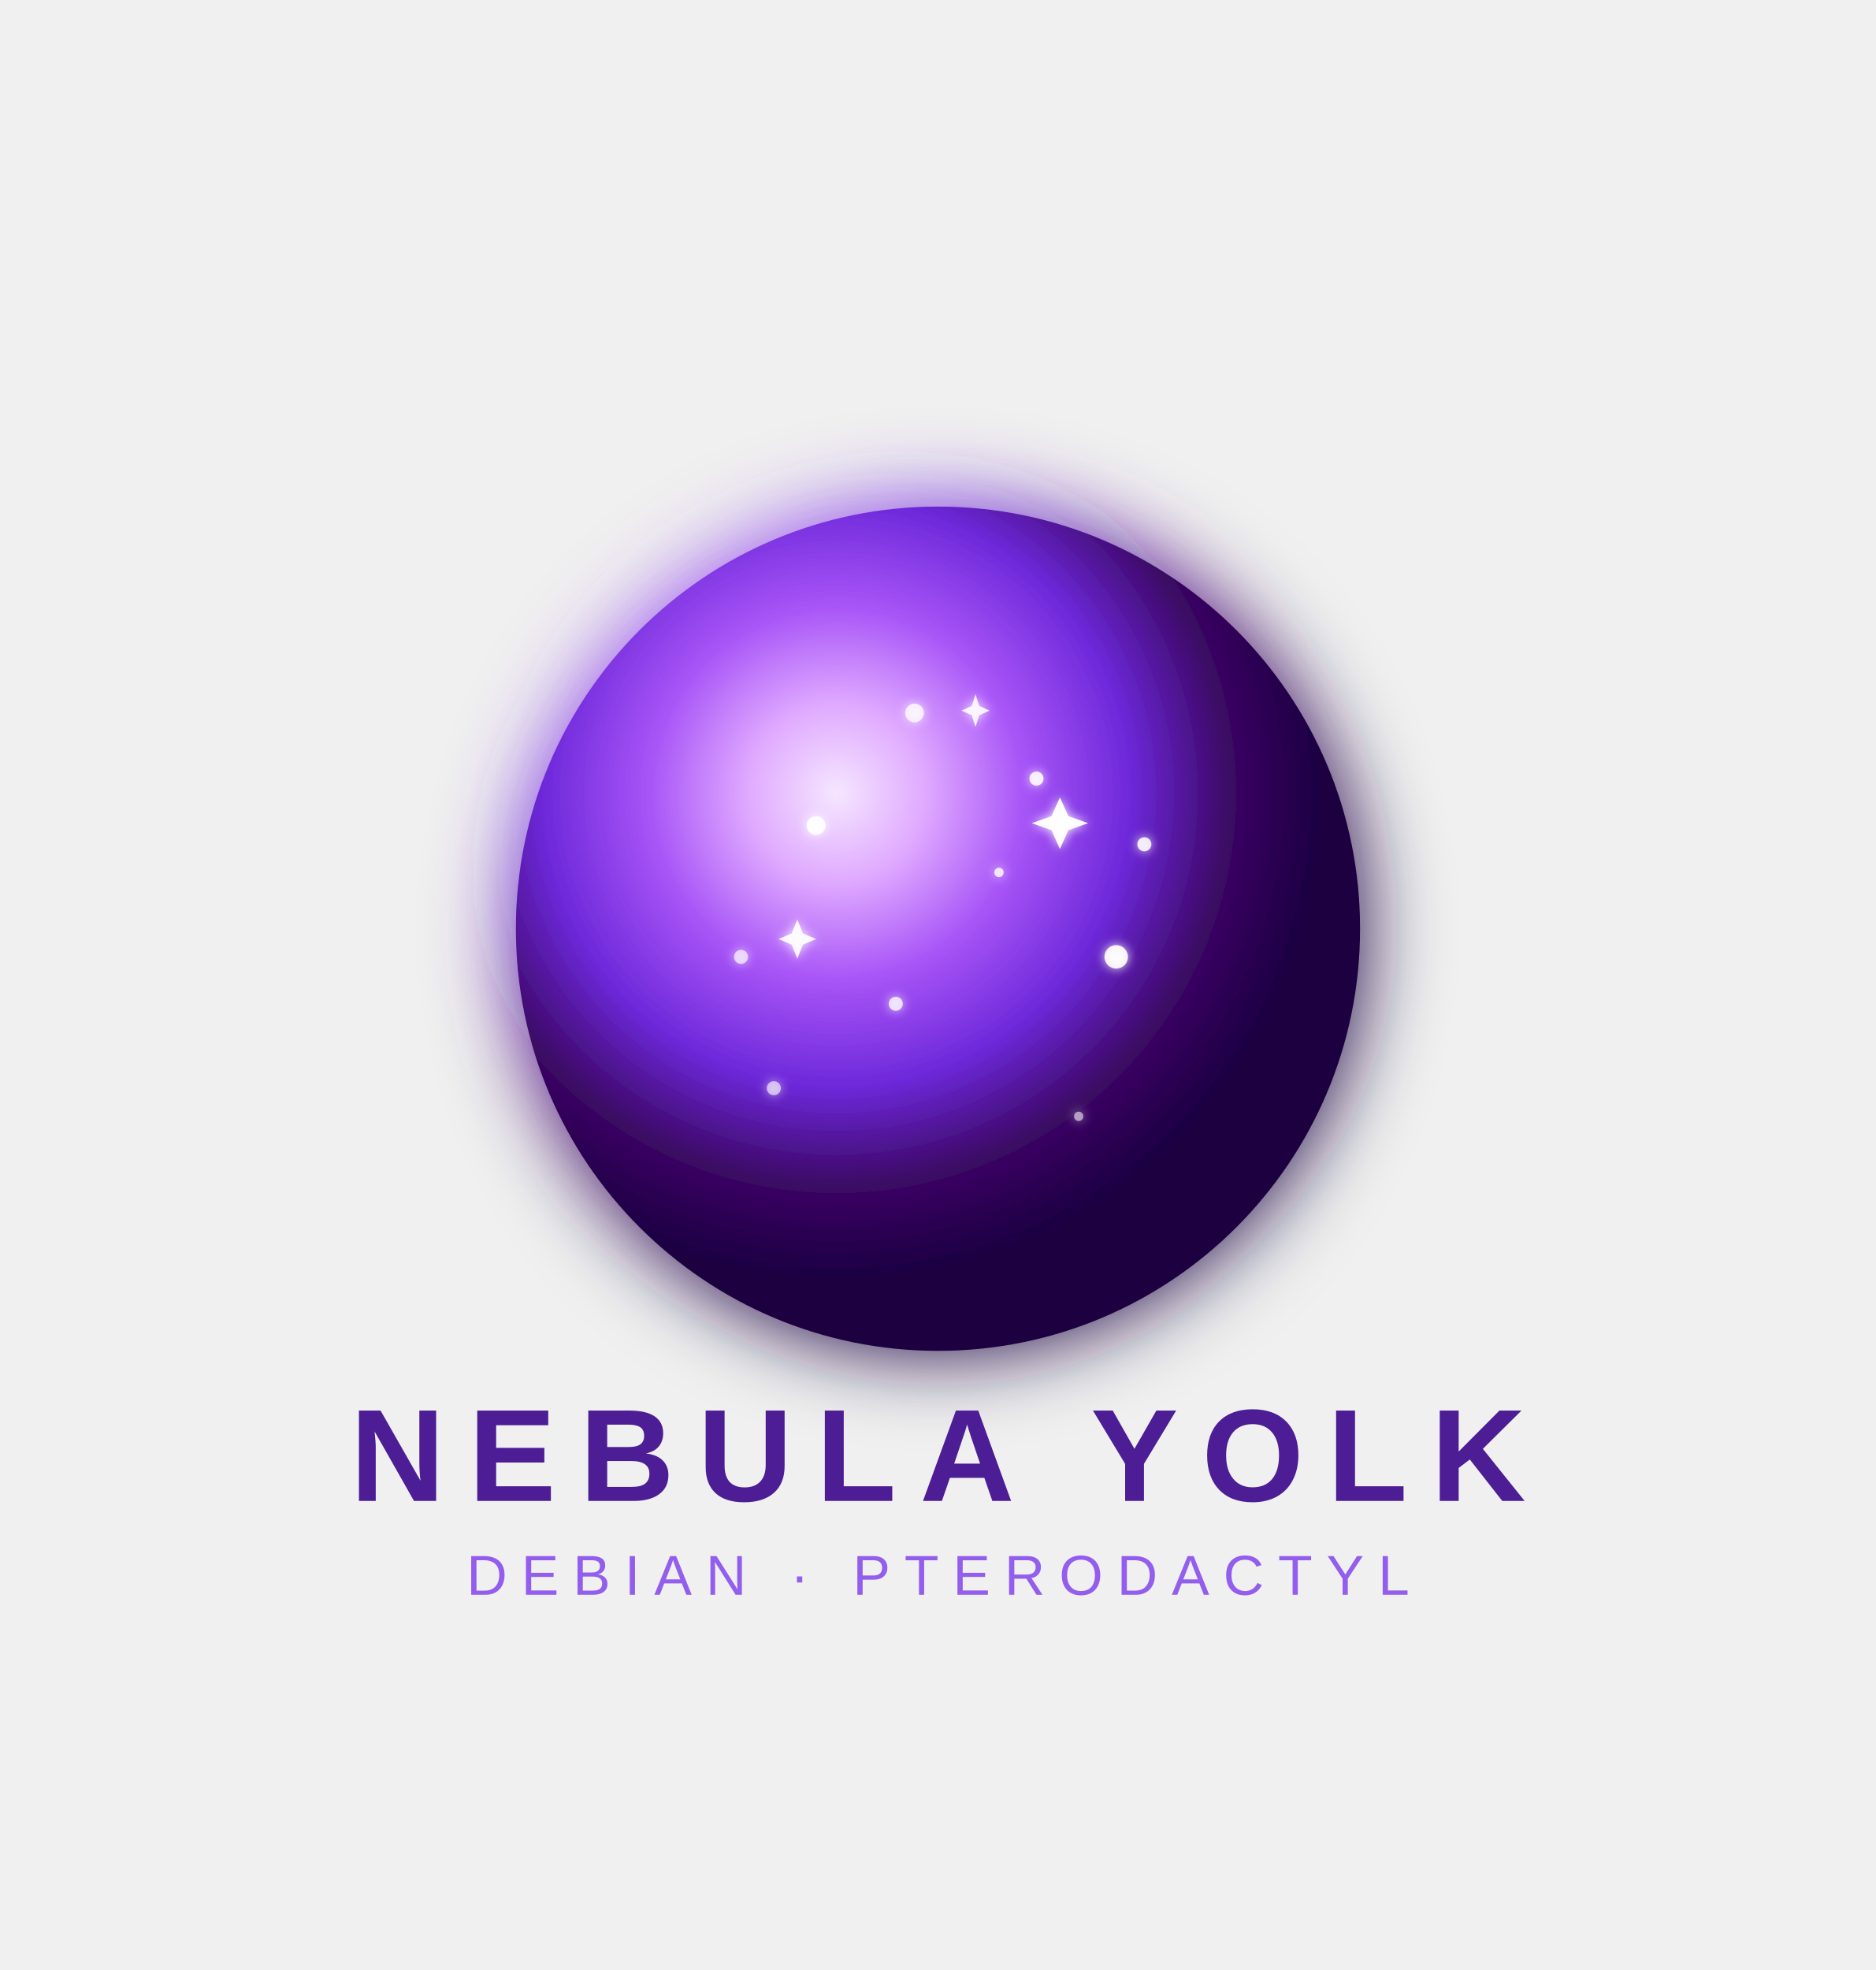
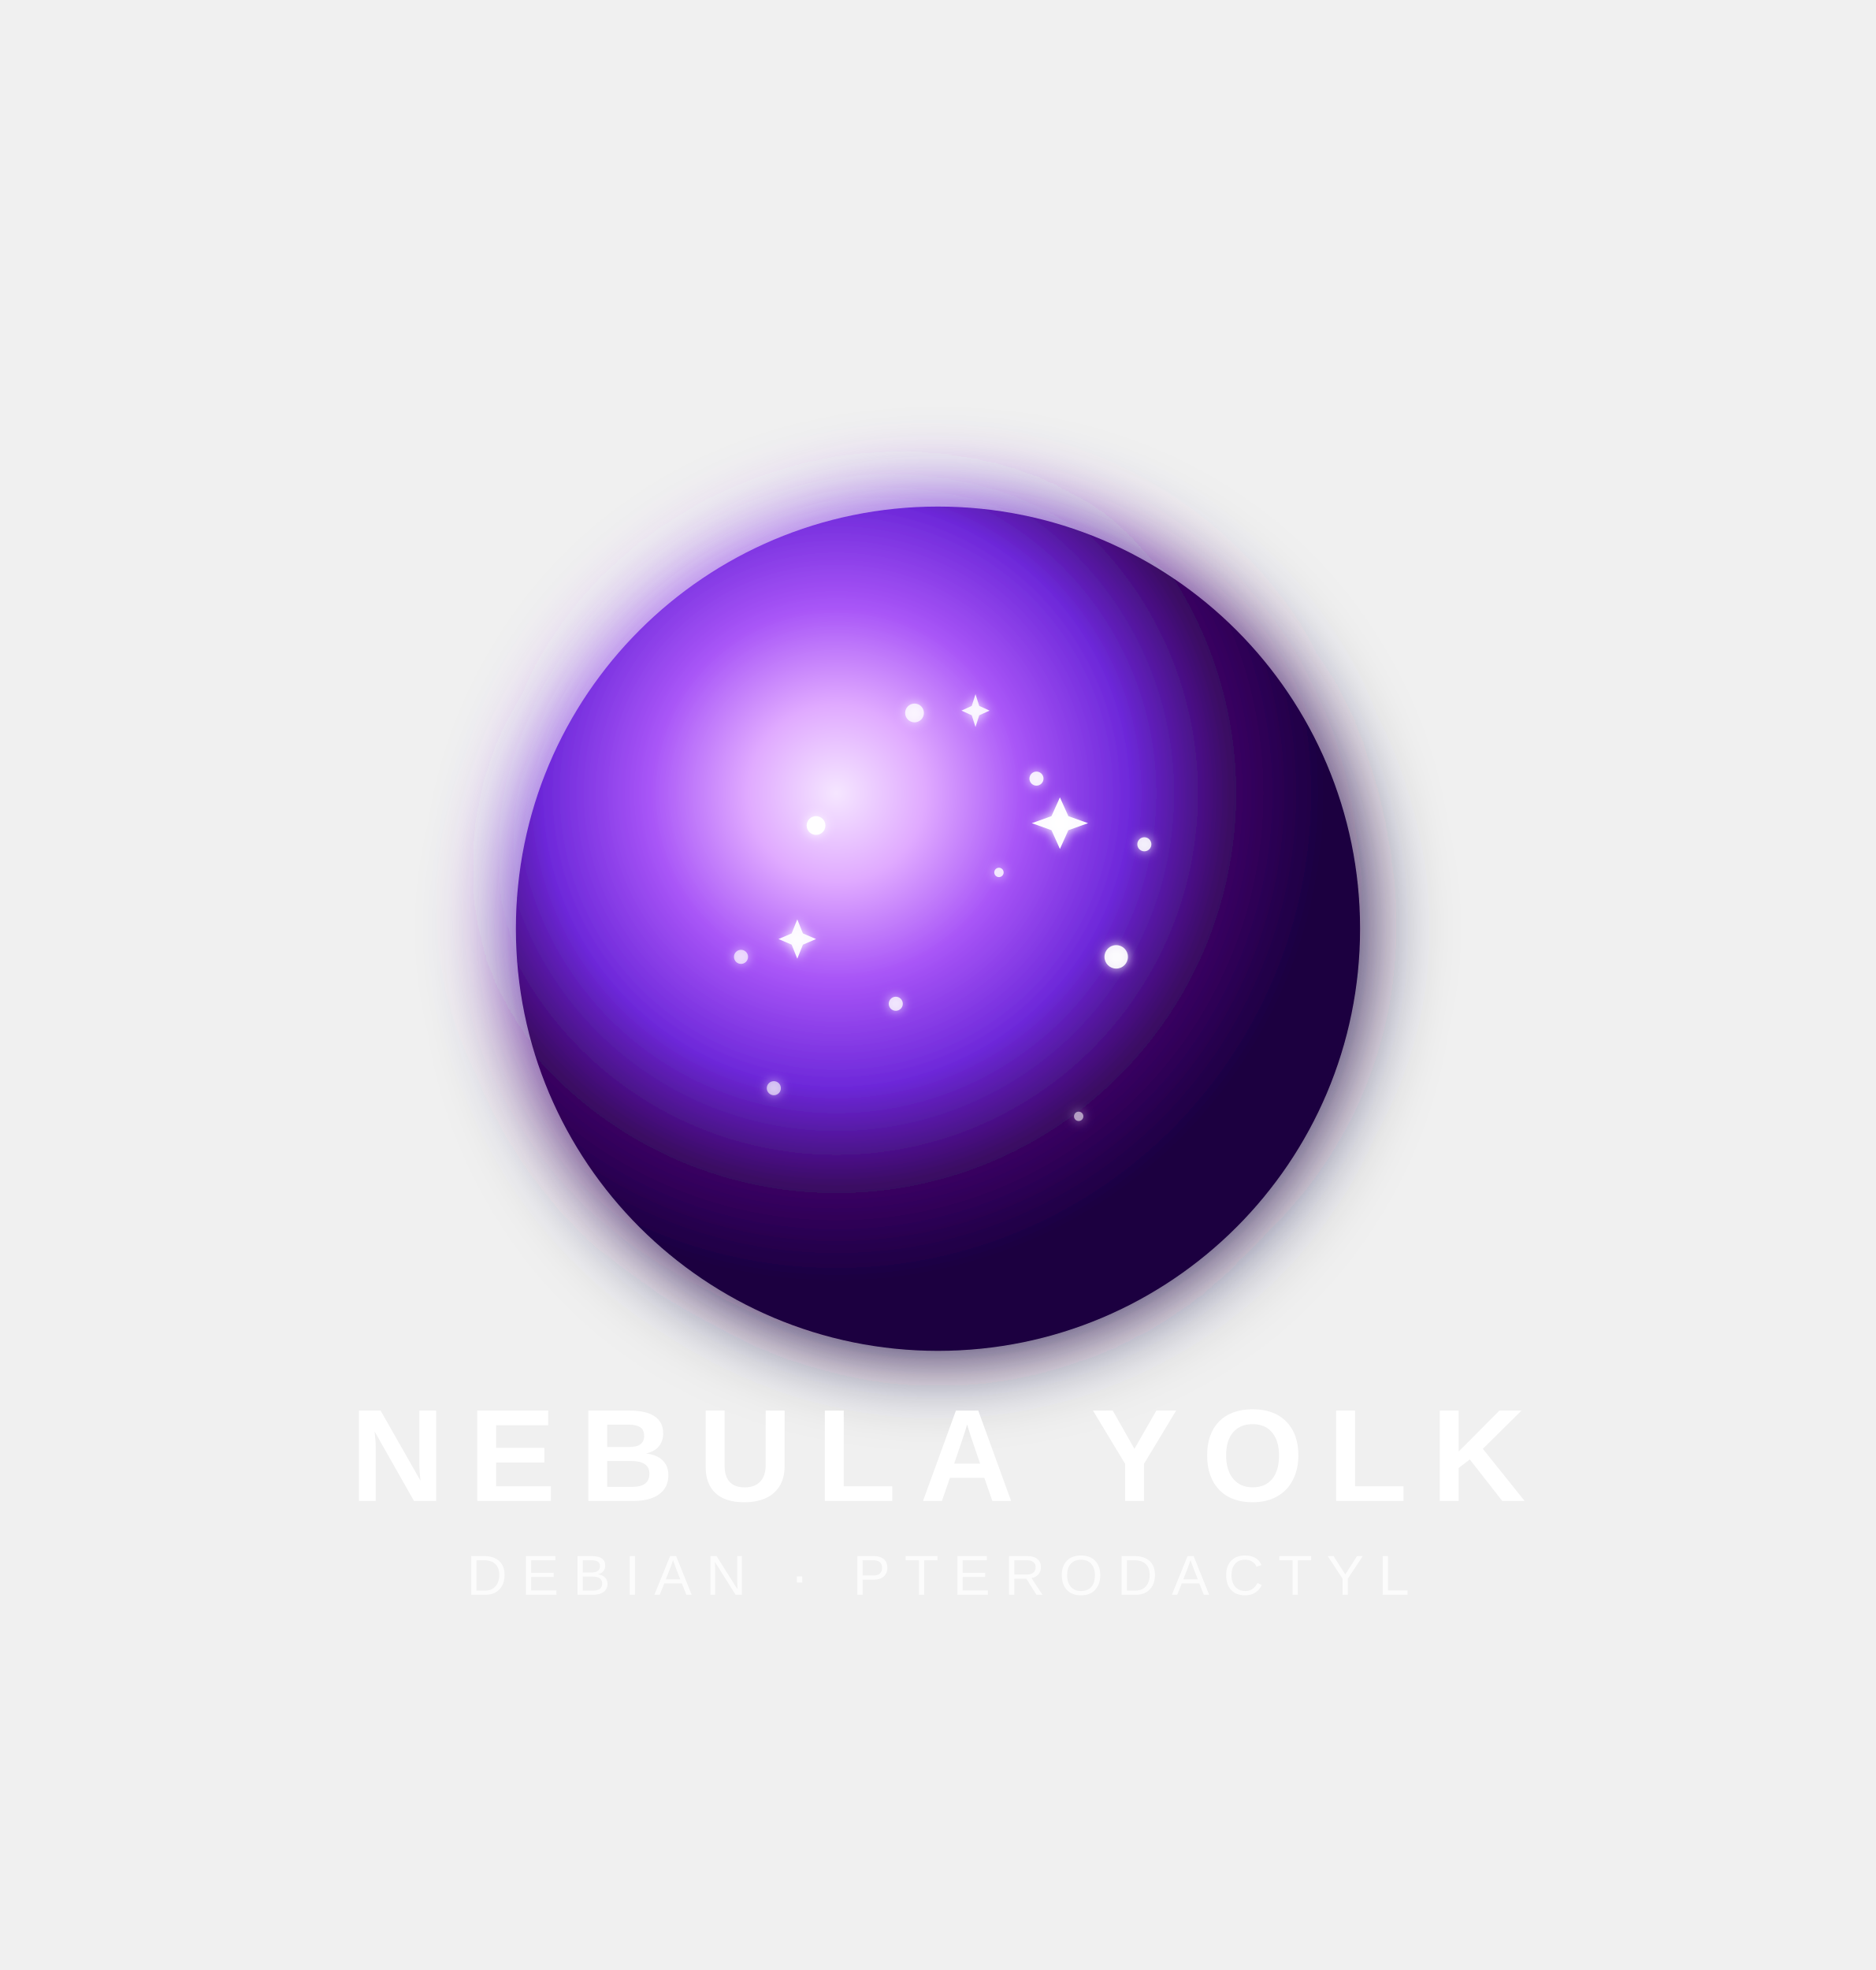
<svg xmlns="http://www.w3.org/2000/svg" viewBox="0 0 400 420" width="400" height="420">
  <defs>
    <radialGradient id="sphereGrad" cx="38%" cy="34%" r="58%">
      <stop offset="0%" stop-color="#f5e6ff" />
      <stop offset="18%" stop-color="#e0aaff" />
      <stop offset="38%" stop-color="#a855f7" />
      <stop offset="60%" stop-color="#6d28d9" />
      <stop offset="80%" stop-color="#3b0764" />
      <stop offset="100%" stop-color="#1a0040" />
    </radialGradient>
    <radialGradient id="sphereBottomShadow" cx="50%" cy="80%" r="55%">
      <stop offset="0%" stop-color="#0d0020" stop-opacity="0.6" />
      <stop offset="100%" stop-color="#0d0020" stop-opacity="0" />
    </radialGradient>
    <filter id="nebulaBlur" x="-30%" y="-30%" width="160%" height="160%">
      <feGaussianBlur stdDeviation="11" />
    </filter>
    <filter id="sphereGlow" x="-35%" y="-35%" width="170%" height="170%">
      <feGaussianBlur stdDeviation="9" result="coloredBlur" />
      <feMerge>
        <feMergeNode in="coloredBlur" />
        <feMergeNode in="SourceGraphic" />
      </feMerge>
    </filter>
    <filter id="starGlow" x="-50%" y="-50%" width="200%" height="200%">
      <feGaussianBlur stdDeviation="1.2" result="blur" />
      <feMerge>
        <feMergeNode in="blur" />
        <feMergeNode in="SourceGraphic" />
      </feMerge>
    </filter>
    <clipPath id="eggWhiteClip">
      <ellipse cx="200" cy="250" rx="152" ry="108" />
    </clipPath>
    <clipPath id="sphereClip">
      <circle cx="200" cy="198" r="90" />
    </clipPath>
  </defs>
  <circle cx="200" cy="198" r="90" fill="url(#sphereGrad)" filter="url(#sphereGlow)" />
  <g clip-path="url(#sphereClip)" filter="url(#starGlow)">
    <circle cx="174" cy="176" r="2" fill="white" opacity="0.95" />
    <circle cx="221" cy="166" r="1.5" fill="white" opacity="0.85" />
    <circle cx="191" cy="214" r="1.5" fill="white" opacity="0.75" />
    <circle cx="238" cy="204" r="2.5" fill="white" opacity="0.90" />
    <circle cx="158" cy="204" r="1.5" fill="white" opacity="0.65" />
    <circle cx="213" cy="186" r="1" fill="white" opacity="0.80" />
    <circle cx="195" cy="152" r="2" fill="white" opacity="0.75" />
    <circle cx="244" cy="180" r="1.5" fill="white" opacity="0.85" />
    <circle cx="165" cy="232" r="1.5" fill="white" opacity="0.60" />
    <circle cx="230" cy="238" r="1" fill="white" opacity="0.55" />
    <path d="M226 170 L227.8 174 L232 175.5 L227.8 177 L226 181 L224.2 177 L220 175.5 L224.2 174 Z" fill="white" opacity="0.95" />
    <path d="M170 196 L171.2 199 L174 200.2 L171.2 201.4 L170 204.4 L168.8 201.4 L166 200.2 L168.8 199 Z" fill="white" opacity="0.90" />
    <path d="M208 148 L208.8 150.5 L211 151.5 L208.8 152.5 L208 155 L207.2 152.5 L205 151.5 L207.2 150.5 Z" fill="white" opacity="0.85" />
  </g>
-   <text x="200" y="320" font-family="'Segoe UI', 'Arial', sans-serif" font-size="28" font-weight="700" fill="#4c1d95" text-anchor="middle" letter-spacing="5">NEBULA YOLK</text>
-   <text x="200" y="340" font-family="'Segoe UI', 'Arial', sans-serif" font-size="12" font-weight="400" fill="#7c3aed" text-anchor="middle" letter-spacing="3" opacity="0.8">DEBIAN · PTERODACTYL</text>
+   <text x="200" y="320" font-family="'Segoe UI', 'Arial', sans-serif" font-size="28" font-weight="700" fill="#ffffff" text-anchor="middle" letter-spacing="5">NEBULA YOLK</text>
+   <text x="200" y="340" font-family="'Segoe UI', 'Arial', sans-serif" font-size="12" font-weight="400" fill="#ffffff" text-anchor="middle" letter-spacing="3" opacity="0.8">DEBIAN · PTERODACTYL</text>
</svg>
